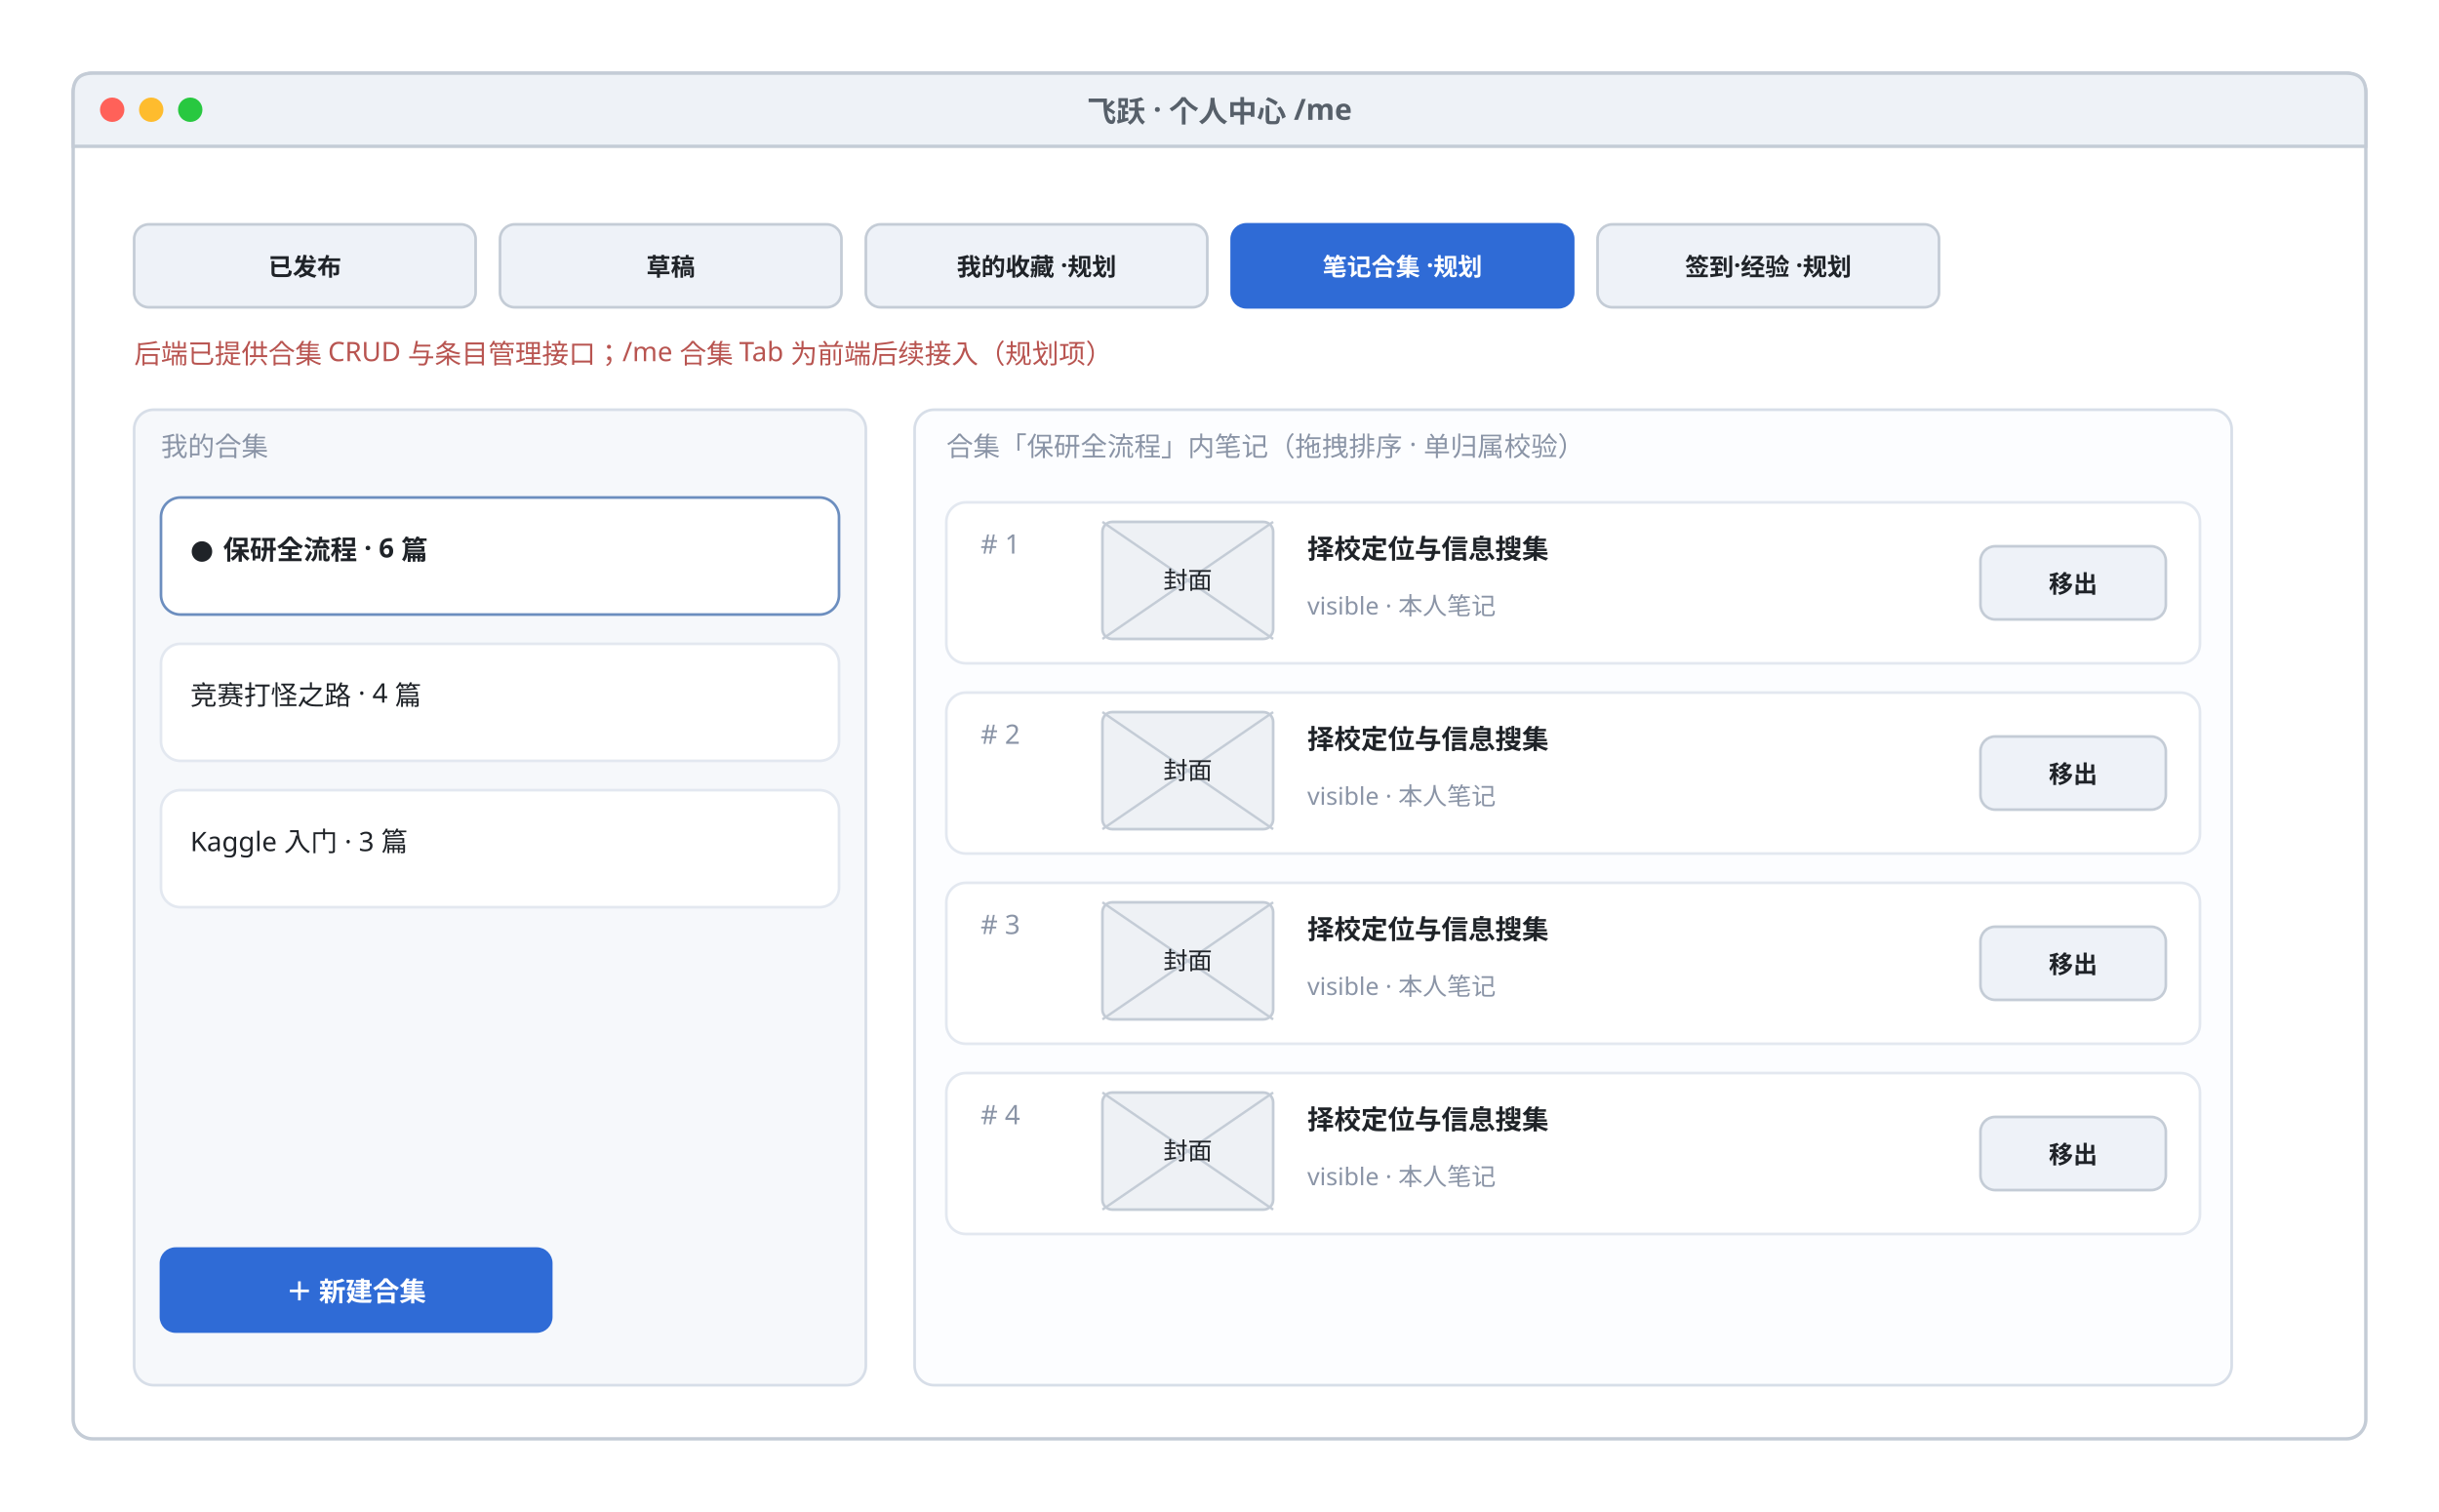
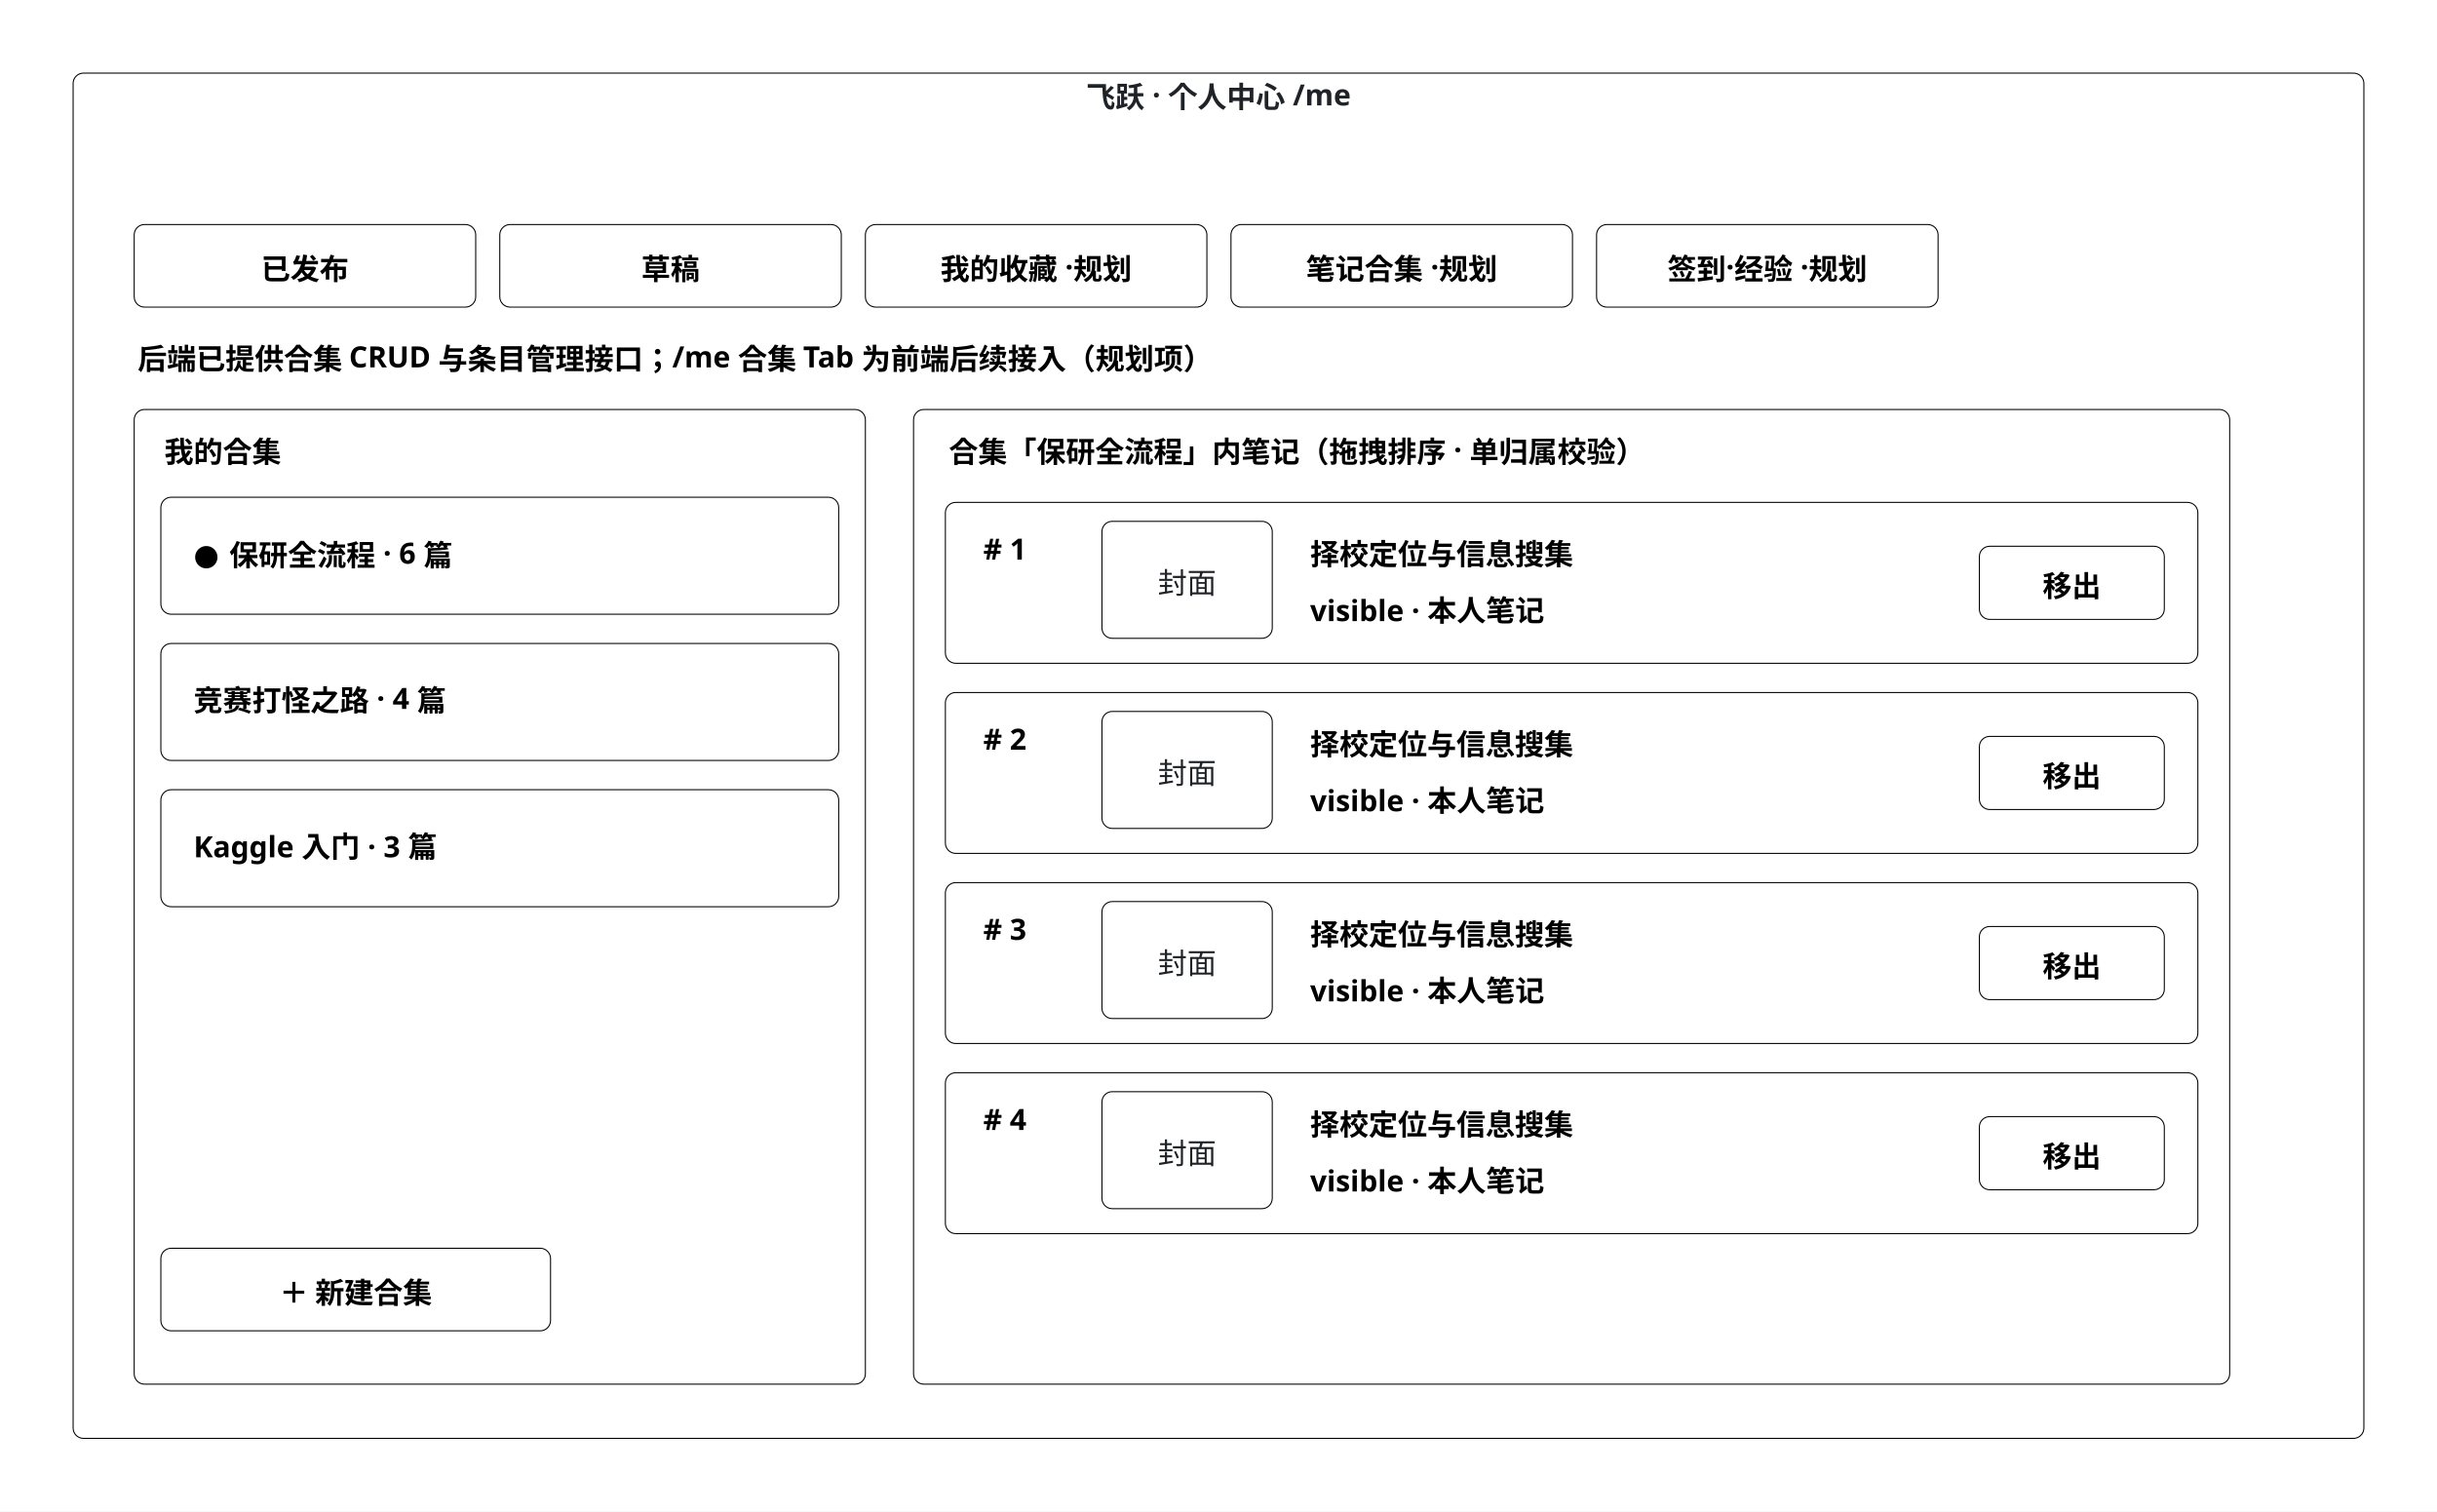
- <svg xmlns="http://www.w3.org/2000/svg" width="1000" height="620" viewBox="0 0 1000 620" font-family="WenQuanYi Zen Hei, Microsoft YaHei, SimSun, sans-serif">
-   <rect x="0" y="0" width="1000" height="620" fill="#ffffff" />
-   <rect x="30" y="30" width="940" height="560" rx="8" fill="#ffffff" stroke="#c4ccd6" stroke-width="1.4" />
-   <path d="M30 60 L30 38 Q30 30 38 30 L962 30 Q970 30 970 38 L970 60 Z" fill="#eef2f7" stroke="#c4ccd6" stroke-width="1.4" />
-   <circle cx="46" cy="45" r="5" fill="#ff6159" />
-   <circle cx="62" cy="45" r="5" fill="#febc2e" />
-   <circle cx="78" cy="45" r="5" fill="#28c840" />
-   <text x="500.0" y="50.0" font-family="WenQuanYi Zen Hei, Microsoft YaHei, SimSun, sans-serif" font-size="12" text-anchor="middle" font-weight="bold" fill="#57606a">飞跃 · 个人中心  /me</text>
-   <rect x="55" y="92" width="140" height="34" rx="6" fill="#eef2f8" stroke="#c4ccd6" stroke-width="1.1" />
-   <text x="125.0" y="113.0" font-family="WenQuanYi Zen Hei, Microsoft YaHei, SimSun, sans-serif" font-size="10" text-anchor="middle" font-weight="bold" fill="#1f2328">已发布</text>
-   <rect x="205" y="92" width="140" height="34" rx="6" fill="#eef2f8" stroke="#c4ccd6" stroke-width="1.1" />
-   <text x="275.0" y="113.0" font-family="WenQuanYi Zen Hei, Microsoft YaHei, SimSun, sans-serif" font-size="10" text-anchor="middle" font-weight="bold" fill="#1f2328">草稿</text>
-   <rect x="355" y="92" width="140" height="34" rx="6" fill="#eef2f8" stroke="#c4ccd6" stroke-width="1.1" />
-   <text x="425.0" y="113.0" font-family="WenQuanYi Zen Hei, Microsoft YaHei, SimSun, sans-serif" font-size="10" text-anchor="middle" font-weight="bold" fill="#1f2328">我的收藏 ·规划</text>
-   <rect x="505" y="92" width="140" height="34" rx="6" fill="#2f6bd6" stroke="#2f6bd6" stroke-width="1.1" />
-   <text x="575.0" y="113.0" font-family="WenQuanYi Zen Hei, Microsoft YaHei, SimSun, sans-serif" font-size="10" text-anchor="middle" font-weight="bold" fill="#ffffff">笔记合集 ·规划</text>
-   <rect x="655" y="92" width="140" height="34" rx="6" fill="#eef2f8" stroke="#c4ccd6" stroke-width="1.1" />
-   <text x="725.0" y="113.0" font-family="WenQuanYi Zen Hei, Microsoft YaHei, SimSun, sans-serif" font-size="10" text-anchor="middle" font-weight="bold" fill="#1f2328">签到·经验 ·规划</text>
-   <text x="55.0" y="149.0" font-family="WenQuanYi Zen Hei, Microsoft YaHei, SimSun, sans-serif" font-size="11" text-anchor="start" fill="#b85450">后端已提供合集 CRUD 与条目管理接口；/me 合集 Tab 为前端后续接入（规划项）</text>
-   <rect x="55" y="168" width="300" height="400" rx="8" fill="#f6f8fb" stroke="#d7dee8" stroke-width="1.1" />
-   <text x="66.0" y="187.0" font-family="WenQuanYi Zen Hei, Microsoft YaHei, SimSun, sans-serif" font-size="11" text-anchor="start" fill="#8a94a6">我的合集</text>
-   <rect x="66" y="204" width="278" height="48" rx="8" fill="#ffffff" stroke="#6c8ebf" stroke-width="1.1" />
-   <text x="78.0" y="229.0" font-family="WenQuanYi Zen Hei, Microsoft YaHei, SimSun, sans-serif" font-size="11" text-anchor="start" font-weight="bold" fill="#1f2328">● 保研全流程 · 6 篇</text>
-   <rect x="66" y="264" width="278" height="48" rx="8" fill="#ffffff" stroke="#e3e8f0" stroke-width="1.1" />
-   <text x="78.0" y="289.0" font-family="WenQuanYi Zen Hei, Microsoft YaHei, SimSun, sans-serif" font-size="11" text-anchor="start" fill="#1f2328">竞赛打怪之路 · 4 篇</text>
-   <rect x="66" y="324" width="278" height="48" rx="8" fill="#ffffff" stroke="#e3e8f0" stroke-width="1.1" />
-   <text x="78.0" y="349.0" font-family="WenQuanYi Zen Hei, Microsoft YaHei, SimSun, sans-serif" font-size="11" text-anchor="start" fill="#1f2328">Kaggle 入门 · 3 篇</text>
-   <rect x="66" y="512" width="160" height="34" rx="6" fill="#2f6bd6" stroke="#2f6bd6" stroke-width="1.1" />
-   <text x="146.0" y="533.5" font-family="WenQuanYi Zen Hei, Microsoft YaHei, SimSun, sans-serif" font-size="11" text-anchor="middle" font-weight="bold" fill="#ffffff">＋ 新建合集</text>
-   <rect x="375" y="168" width="540" height="400" rx="8" fill="#fcfdff" stroke="#d7dee8" stroke-width="1.1" />
-   <text x="388.0" y="187.0" font-family="WenQuanYi Zen Hei, Microsoft YaHei, SimSun, sans-serif" font-size="11" text-anchor="start" fill="#8a94a6">合集「保研全流程」内笔记（拖拽排序 · 单归属校验）</text>
-   <rect x="388" y="206" width="514" height="66" rx="8" fill="#ffffff" stroke="#e3e8f0" stroke-width="1.1" />
-   <text x="402.0" y="227.0" font-family="WenQuanYi Zen Hei, Microsoft YaHei, SimSun, sans-serif" font-size="11" text-anchor="start" fill="#8a94a6"># 1</text>
-   <rect x="452" y="214" width="70" height="48" rx="4" fill="#eef1f5" stroke="#c4ccd6" stroke-width="1.1" />
-   <path d="M452 214 L522 262 M522 214 L452 262" stroke="#c4ccd6" stroke-width="1" fill="none" />
-   <text x="487.0" y="241.5" font-family="WenQuanYi Zen Hei, Microsoft YaHei, SimSun, sans-serif" font-size="10" text-anchor="middle" fill="#1f2328">封面</text>
-   <text x="536.0" y="229.0" font-family="WenQuanYi Zen Hei, Microsoft YaHei, SimSun, sans-serif" font-size="11" text-anchor="start" font-weight="bold" fill="#1f2328">择校定位与信息搜集</text>
-   <text x="536.0" y="252.0" font-family="WenQuanYi Zen Hei, Microsoft YaHei, SimSun, sans-serif" font-size="10" text-anchor="start" fill="#8a94a6">visible · 本人笔记</text>
-   <rect x="812" y="224" width="76" height="30" rx="6" fill="#eef2f8" stroke="#c4ccd6" stroke-width="1.1" />
-   <text x="850.0" y="243.0" font-family="WenQuanYi Zen Hei, Microsoft YaHei, SimSun, sans-serif" font-size="10" text-anchor="middle" font-weight="bold" fill="#1f2328">移出</text>
-   <rect x="388" y="284" width="514" height="66" rx="8" fill="#ffffff" stroke="#e3e8f0" stroke-width="1.1" />
-   <text x="402.0" y="305.0" font-family="WenQuanYi Zen Hei, Microsoft YaHei, SimSun, sans-serif" font-size="11" text-anchor="start" fill="#8a94a6"># 2</text>
-   <rect x="452" y="292" width="70" height="48" rx="4" fill="#eef1f5" stroke="#c4ccd6" stroke-width="1.1" />
-   <path d="M452 292 L522 340 M522 292 L452 340" stroke="#c4ccd6" stroke-width="1" fill="none" />
-   <text x="487.0" y="319.5" font-family="WenQuanYi Zen Hei, Microsoft YaHei, SimSun, sans-serif" font-size="10" text-anchor="middle" fill="#1f2328">封面</text>
-   <text x="536.0" y="307.0" font-family="WenQuanYi Zen Hei, Microsoft YaHei, SimSun, sans-serif" font-size="11" text-anchor="start" font-weight="bold" fill="#1f2328">择校定位与信息搜集</text>
-   <text x="536.0" y="330.0" font-family="WenQuanYi Zen Hei, Microsoft YaHei, SimSun, sans-serif" font-size="10" text-anchor="start" fill="#8a94a6">visible · 本人笔记</text>
-   <rect x="812" y="302" width="76" height="30" rx="6" fill="#eef2f8" stroke="#c4ccd6" stroke-width="1.1" />
-   <text x="850.0" y="321.0" font-family="WenQuanYi Zen Hei, Microsoft YaHei, SimSun, sans-serif" font-size="10" text-anchor="middle" font-weight="bold" fill="#1f2328">移出</text>
-   <rect x="388" y="362" width="514" height="66" rx="8" fill="#ffffff" stroke="#e3e8f0" stroke-width="1.1" />
-   <text x="402.0" y="383.0" font-family="WenQuanYi Zen Hei, Microsoft YaHei, SimSun, sans-serif" font-size="11" text-anchor="start" fill="#8a94a6"># 3</text>
-   <rect x="452" y="370" width="70" height="48" rx="4" fill="#eef1f5" stroke="#c4ccd6" stroke-width="1.1" />
-   <path d="M452 370 L522 418 M522 370 L452 418" stroke="#c4ccd6" stroke-width="1" fill="none" />
-   <text x="487.0" y="397.5" font-family="WenQuanYi Zen Hei, Microsoft YaHei, SimSun, sans-serif" font-size="10" text-anchor="middle" fill="#1f2328">封面</text>
-   <text x="536.0" y="385.0" font-family="WenQuanYi Zen Hei, Microsoft YaHei, SimSun, sans-serif" font-size="11" text-anchor="start" font-weight="bold" fill="#1f2328">择校定位与信息搜集</text>
-   <text x="536.0" y="408.0" font-family="WenQuanYi Zen Hei, Microsoft YaHei, SimSun, sans-serif" font-size="10" text-anchor="start" fill="#8a94a6">visible · 本人笔记</text>
-   <rect x="812" y="380" width="76" height="30" rx="6" fill="#eef2f8" stroke="#c4ccd6" stroke-width="1.1" />
-   <text x="850.0" y="399.0" font-family="WenQuanYi Zen Hei, Microsoft YaHei, SimSun, sans-serif" font-size="10" text-anchor="middle" font-weight="bold" fill="#1f2328">移出</text>
-   <rect x="388" y="440" width="514" height="66" rx="8" fill="#ffffff" stroke="#e3e8f0" stroke-width="1.1" />
-   <text x="402.0" y="461.0" font-family="WenQuanYi Zen Hei, Microsoft YaHei, SimSun, sans-serif" font-size="11" text-anchor="start" fill="#8a94a6"># 4</text>
-   <rect x="452" y="448" width="70" height="48" rx="4" fill="#eef1f5" stroke="#c4ccd6" stroke-width="1.1" />
-   <path d="M452 448 L522 496 M522 448 L452 496" stroke="#c4ccd6" stroke-width="1" fill="none" />
-   <text x="487.0" y="475.5" font-family="WenQuanYi Zen Hei, Microsoft YaHei, SimSun, sans-serif" font-size="10" text-anchor="middle" fill="#1f2328">封面</text>
-   <text x="536.0" y="463.0" font-family="WenQuanYi Zen Hei, Microsoft YaHei, SimSun, sans-serif" font-size="11" text-anchor="start" font-weight="bold" fill="#1f2328">择校定位与信息搜集</text>
-   <text x="536.0" y="486.0" font-family="WenQuanYi Zen Hei, Microsoft YaHei, SimSun, sans-serif" font-size="10" text-anchor="start" fill="#8a94a6">visible · 本人笔记</text>
-   <rect x="812" y="458" width="76" height="30" rx="6" fill="#eef2f8" stroke="#c4ccd6" stroke-width="1.1" />
-   <text x="850.0" y="477.0" font-family="WenQuanYi Zen Hei, Microsoft YaHei, SimSun, sans-serif" font-size="10" text-anchor="middle" font-weight="bold" fill="#1f2328">移出</text>
+ <svg xmlns="http://www.w3.org/2000/svg" width="2833" height="1757" viewBox="0 0 2833 1757" font-family="WenQuanYi Zen Hei, Microsoft YaHei, SimSun, sans-serif">
+   <rect width="2833" height="1757" fill="#ffffff" />
+   <rect x="85.0" y="85.0" width="2663.0" height="1587.0" rx="12" fill="#ffffff" stroke="#000000" stroke-width="1.2" />
+   <text x="1416.5" y="125.0" font-family="WenQuanYi Zen Hei, Microsoft YaHei, SimSun, sans-serif" font-size="34" text-anchor="middle" font-weight="bold" fill="#1f2328">飞跃 · 个人中心  /me</text>
+   <rect x="156.0" y="261.0" width="397.0" height="96.0" rx="12" fill="#ffffff" stroke="#000000" stroke-width="1.2" />
+   <text x="354.5" y="325.0" font-family="WenQuanYi Zen Hei, Microsoft YaHei, SimSun, sans-serif" font-size="34" text-anchor="middle" font-weight="bold" fill="#000000">已发布</text>
+   <rect x="581.0" y="261.0" width="397.0" height="96.0" rx="12" fill="#ffffff" stroke="#000000" stroke-width="1.2" />
+   <text x="779.5" y="325.0" font-family="WenQuanYi Zen Hei, Microsoft YaHei, SimSun, sans-serif" font-size="34" text-anchor="middle" font-weight="bold" fill="#000000">草稿</text>
+   <rect x="1006.0" y="261.0" width="397.0" height="96.0" rx="12" fill="#ffffff" stroke="#000000" stroke-width="1.2" />
+   <text x="1204.5" y="325.0" font-family="WenQuanYi Zen Hei, Microsoft YaHei, SimSun, sans-serif" font-size="34" text-anchor="middle" font-weight="bold" fill="#000000">我的收藏 ·规划</text>
+   <rect x="1431.0" y="261.0" width="397.0" height="96.0" rx="12" fill="#ffffff" stroke="#000000" stroke-width="1.2" />
+   <text x="1629.5" y="325.0" font-family="WenQuanYi Zen Hei, Microsoft YaHei, SimSun, sans-serif" font-size="34" text-anchor="middle" font-weight="bold" fill="#000000">笔记合集 ·规划</text>
+   <rect x="1856.0" y="261.0" width="397.0" height="96.0" rx="12" fill="#ffffff" stroke="#000000" stroke-width="1.2" />
+   <text x="2054.5" y="325.0" font-family="WenQuanYi Zen Hei, Microsoft YaHei, SimSun, sans-serif" font-size="34" text-anchor="middle" font-weight="bold" fill="#000000">签到·经验 ·规划</text>
+   <text x="160.0" y="429.5" font-family="WenQuanYi Zen Hei, Microsoft YaHei, SimSun, sans-serif" font-size="34" text-anchor="start" font-weight="bold" fill="#000000">后端已提供合集 CRUD 与条目管理接口；/me 合集 Tab 为前端后续接入（规划项）</text>
+   <rect x="156.0" y="476.0" width="850.0" height="1133.0" rx="12" fill="#ffffff" stroke="#000000" stroke-width="1.2" />
+   <text x="191.0" y="537.5" font-family="WenQuanYi Zen Hei, Microsoft YaHei, SimSun, sans-serif" font-size="34" text-anchor="start" font-weight="bold" fill="#000000">我的合集</text>
+   <rect x="187.0" y="578.0" width="788.0" height="136.0" rx="12" fill="#ffffff" stroke="#000000" stroke-width="1.2" />
+   <text x="225.0" y="656.5" font-family="WenQuanYi Zen Hei, Microsoft YaHei, SimSun, sans-serif" font-size="34" text-anchor="start" font-weight="bold" fill="#000000">● 保研全流程 · 6 篇</text>
+   <rect x="187.0" y="748.0" width="788.0" height="136.0" rx="12" fill="#ffffff" stroke="#000000" stroke-width="1.2" />
+   <text x="225.0" y="826.5" font-family="WenQuanYi Zen Hei, Microsoft YaHei, SimSun, sans-serif" font-size="34" text-anchor="start" font-weight="bold" fill="#000000">竞赛打怪之路 · 4 篇</text>
+   <rect x="187.0" y="918.0" width="788.0" height="136.0" rx="12" fill="#ffffff" stroke="#000000" stroke-width="1.2" />
+   <text x="225.0" y="996.5" font-family="WenQuanYi Zen Hei, Microsoft YaHei, SimSun, sans-serif" font-size="34" text-anchor="start" font-weight="bold" fill="#000000">Kaggle 入门 · 3 篇</text>
+   <rect x="187.0" y="1451.0" width="453.0" height="96.0" rx="12" fill="#ffffff" stroke="#000000" stroke-width="1.2" />
+   <text x="413.5" y="1515.0" font-family="WenQuanYi Zen Hei, Microsoft YaHei, SimSun, sans-serif" font-size="34" text-anchor="middle" font-weight="bold" fill="#000000">＋ 新建合集</text>
+   <rect x="1062.0" y="476.0" width="1530.0" height="1133.0" rx="12" fill="#ffffff" stroke="#000000" stroke-width="1.2" />
+   <text x="1103.0" y="537.5" font-family="WenQuanYi Zen Hei, Microsoft YaHei, SimSun, sans-serif" font-size="34" text-anchor="start" font-weight="bold" fill="#000000">合集「保研全流程」内笔记（拖拽排序 · 单归属校验）</text>
+   <rect x="1099.0" y="584.0" width="1456.0" height="187.0" rx="12" fill="#ffffff" stroke="#000000" stroke-width="1.2" />
+   <text x="1143.0" y="650.5" font-family="WenQuanYi Zen Hei, Microsoft YaHei, SimSun, sans-serif" font-size="34" text-anchor="start" font-weight="bold" fill="#000000"># 1</text>
+   <rect x="1281.0" y="606.0" width="198.0" height="136.0" rx="12" fill="#ffffff" stroke="#000000" stroke-width="1.2" />
+   <text x="1380.0" y="690.0" font-family="WenQuanYi Zen Hei, Microsoft YaHei, SimSun, sans-serif" font-size="34" text-anchor="middle" fill="#1f2328">封面</text>
+   <text x="1523.0" y="656.5" font-family="WenQuanYi Zen Hei, Microsoft YaHei, SimSun, sans-serif" font-size="34" text-anchor="start" font-weight="bold" fill="#000000">择校定位与信息搜集</text>
+   <text x="1523.0" y="722.0" font-family="WenQuanYi Zen Hei, Microsoft YaHei, SimSun, sans-serif" font-size="34" text-anchor="start" font-weight="bold" fill="#000000">visible · 本人笔记</text>
+   <rect x="2301.0" y="635.0" width="215.0" height="85.0" rx="12" fill="#ffffff" stroke="#000000" stroke-width="1.2" />
+   <text x="2408.5" y="693.5" font-family="WenQuanYi Zen Hei, Microsoft YaHei, SimSun, sans-serif" font-size="34" text-anchor="middle" font-weight="bold" fill="#000000">移出</text>
+   <rect x="1099.0" y="805.0" width="1456.0" height="187.0" rx="12" fill="#ffffff" stroke="#000000" stroke-width="1.2" />
+   <text x="1143.0" y="871.5" font-family="WenQuanYi Zen Hei, Microsoft YaHei, SimSun, sans-serif" font-size="34" text-anchor="start" font-weight="bold" fill="#000000"># 2</text>
+   <rect x="1281.0" y="827.0" width="198.0" height="136.0" rx="12" fill="#ffffff" stroke="#000000" stroke-width="1.2" />
+   <text x="1380.0" y="911.0" font-family="WenQuanYi Zen Hei, Microsoft YaHei, SimSun, sans-serif" font-size="34" text-anchor="middle" fill="#1f2328">封面</text>
+   <text x="1523.0" y="877.5" font-family="WenQuanYi Zen Hei, Microsoft YaHei, SimSun, sans-serif" font-size="34" text-anchor="start" font-weight="bold" fill="#000000">择校定位与信息搜集</text>
+   <text x="1523.0" y="943.0" font-family="WenQuanYi Zen Hei, Microsoft YaHei, SimSun, sans-serif" font-size="34" text-anchor="start" font-weight="bold" fill="#000000">visible · 本人笔记</text>
+   <rect x="2301.0" y="856.0" width="215.0" height="85.0" rx="12" fill="#ffffff" stroke="#000000" stroke-width="1.2" />
+   <text x="2408.5" y="914.5" font-family="WenQuanYi Zen Hei, Microsoft YaHei, SimSun, sans-serif" font-size="34" text-anchor="middle" font-weight="bold" fill="#000000">移出</text>
+   <rect x="1099.0" y="1026.0" width="1456.0" height="187.0" rx="12" fill="#ffffff" stroke="#000000" stroke-width="1.2" />
+   <text x="1143.0" y="1092.5" font-family="WenQuanYi Zen Hei, Microsoft YaHei, SimSun, sans-serif" font-size="34" text-anchor="start" font-weight="bold" fill="#000000"># 3</text>
+   <rect x="1281.0" y="1048.0" width="198.0" height="136.0" rx="12" fill="#ffffff" stroke="#000000" stroke-width="1.2" />
+   <text x="1380.0" y="1132.0" font-family="WenQuanYi Zen Hei, Microsoft YaHei, SimSun, sans-serif" font-size="34" text-anchor="middle" fill="#1f2328">封面</text>
+   <text x="1523.0" y="1098.5" font-family="WenQuanYi Zen Hei, Microsoft YaHei, SimSun, sans-serif" font-size="34" text-anchor="start" font-weight="bold" fill="#000000">择校定位与信息搜集</text>
+   <text x="1523.0" y="1164.0" font-family="WenQuanYi Zen Hei, Microsoft YaHei, SimSun, sans-serif" font-size="34" text-anchor="start" font-weight="bold" fill="#000000">visible · 本人笔记</text>
+   <rect x="2301.0" y="1077.0" width="215.0" height="85.0" rx="12" fill="#ffffff" stroke="#000000" stroke-width="1.2" />
+   <text x="2408.5" y="1135.5" font-family="WenQuanYi Zen Hei, Microsoft YaHei, SimSun, sans-serif" font-size="34" text-anchor="middle" font-weight="bold" fill="#000000">移出</text>
+   <rect x="1099.0" y="1247.0" width="1456.0" height="187.0" rx="12" fill="#ffffff" stroke="#000000" stroke-width="1.2" />
+   <text x="1143.0" y="1313.5" font-family="WenQuanYi Zen Hei, Microsoft YaHei, SimSun, sans-serif" font-size="34" text-anchor="start" font-weight="bold" fill="#000000"># 4</text>
+   <rect x="1281.0" y="1269.0" width="198.0" height="136.0" rx="12" fill="#ffffff" stroke="#000000" stroke-width="1.2" />
+   <text x="1380.0" y="1353.0" font-family="WenQuanYi Zen Hei, Microsoft YaHei, SimSun, sans-serif" font-size="34" text-anchor="middle" fill="#1f2328">封面</text>
+   <text x="1523.0" y="1319.5" font-family="WenQuanYi Zen Hei, Microsoft YaHei, SimSun, sans-serif" font-size="34" text-anchor="start" font-weight="bold" fill="#000000">择校定位与信息搜集</text>
+   <text x="1523.0" y="1385.0" font-family="WenQuanYi Zen Hei, Microsoft YaHei, SimSun, sans-serif" font-size="34" text-anchor="start" font-weight="bold" fill="#000000">visible · 本人笔记</text>
+   <rect x="2301.0" y="1298.0" width="215.0" height="85.0" rx="12" fill="#ffffff" stroke="#000000" stroke-width="1.2" />
+   <text x="2408.5" y="1356.5" font-family="WenQuanYi Zen Hei, Microsoft YaHei, SimSun, sans-serif" font-size="34" text-anchor="middle" font-weight="bold" fill="#000000">移出</text>
</svg>
